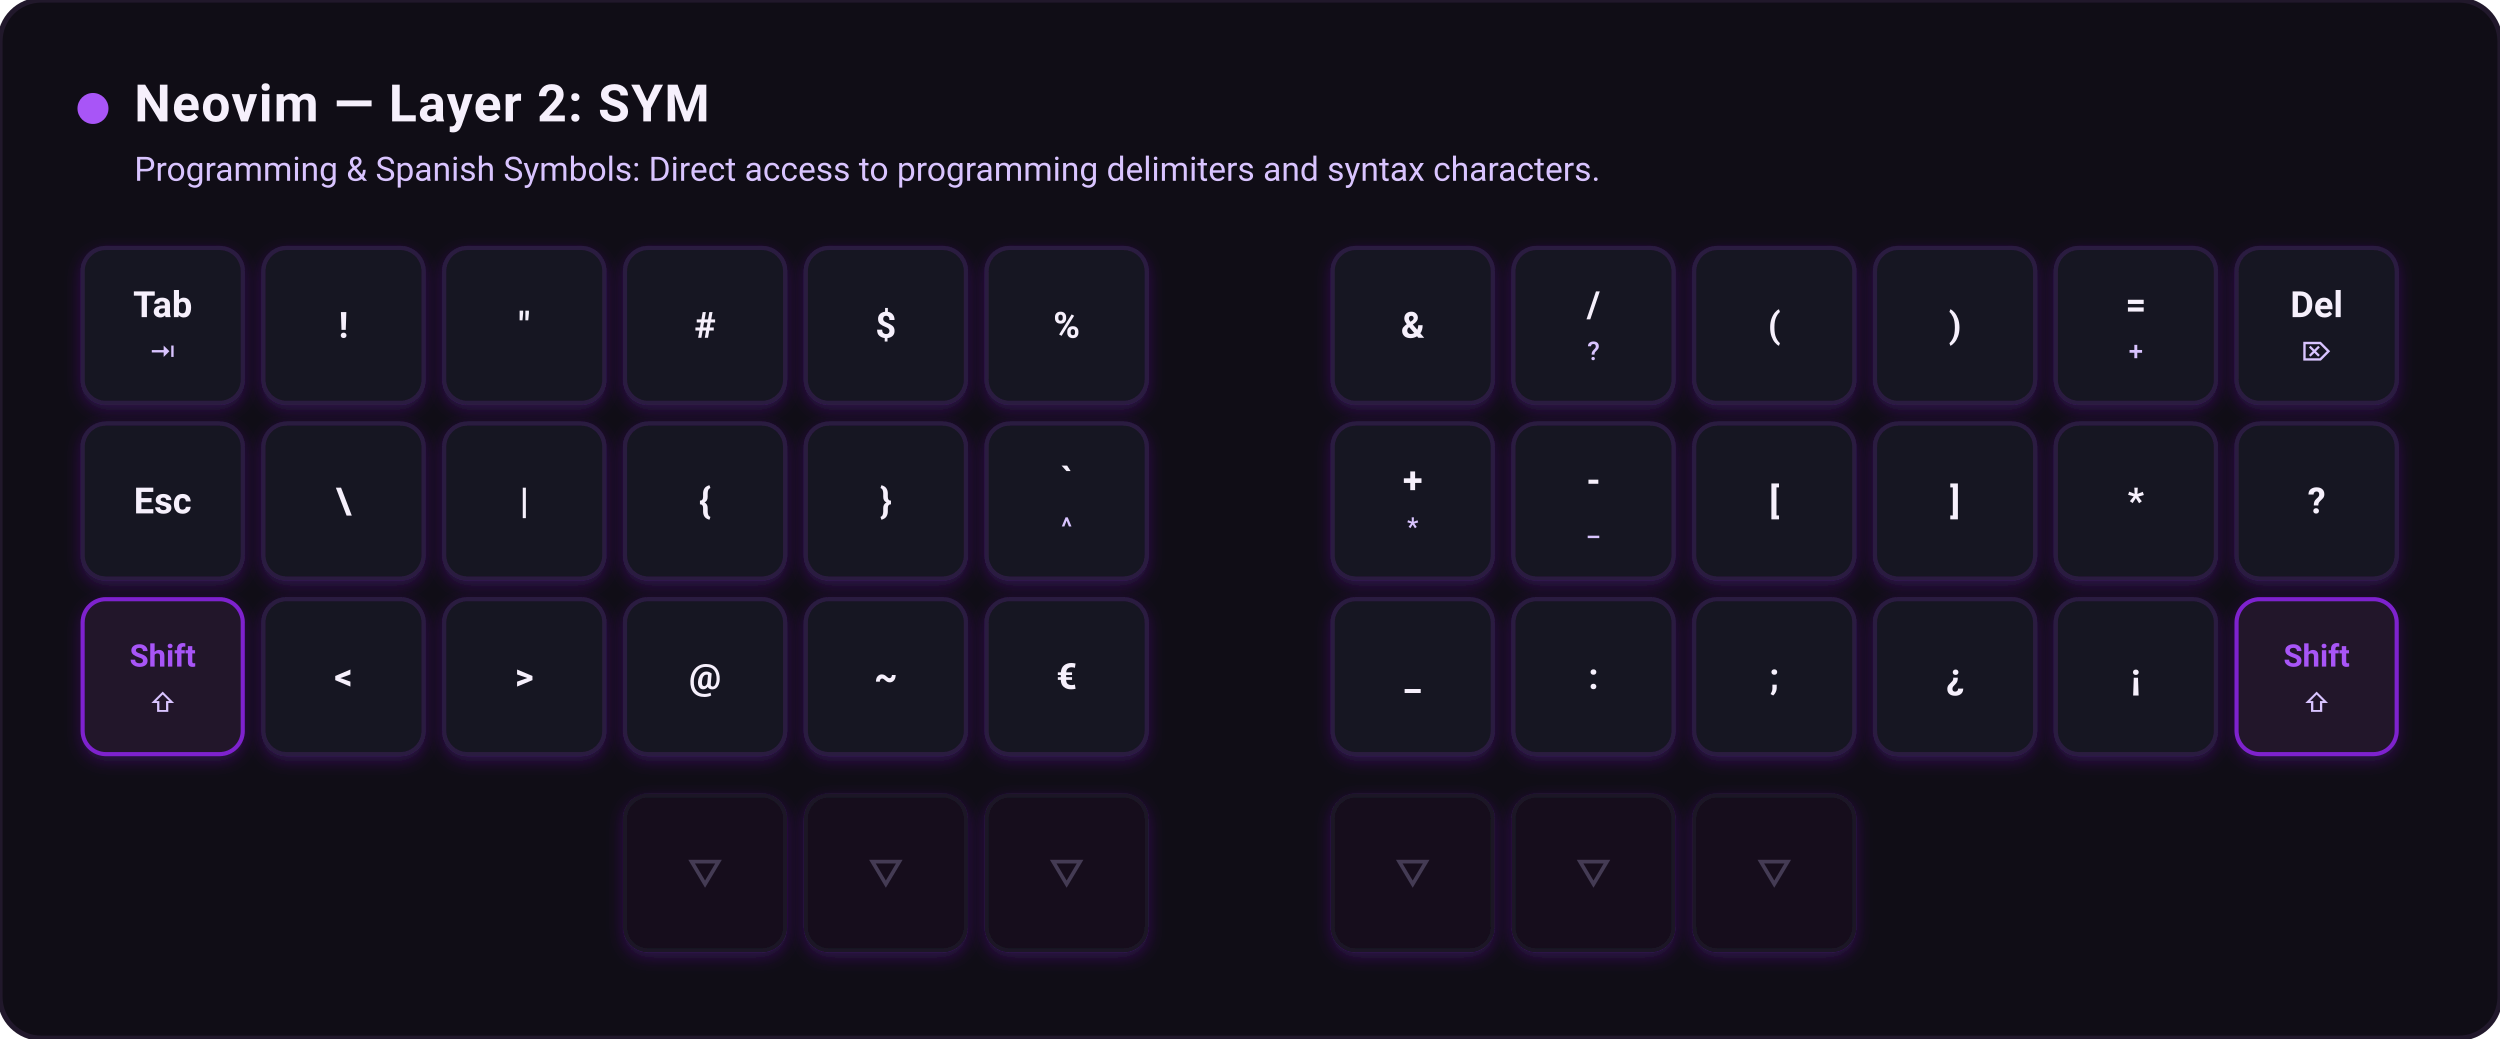
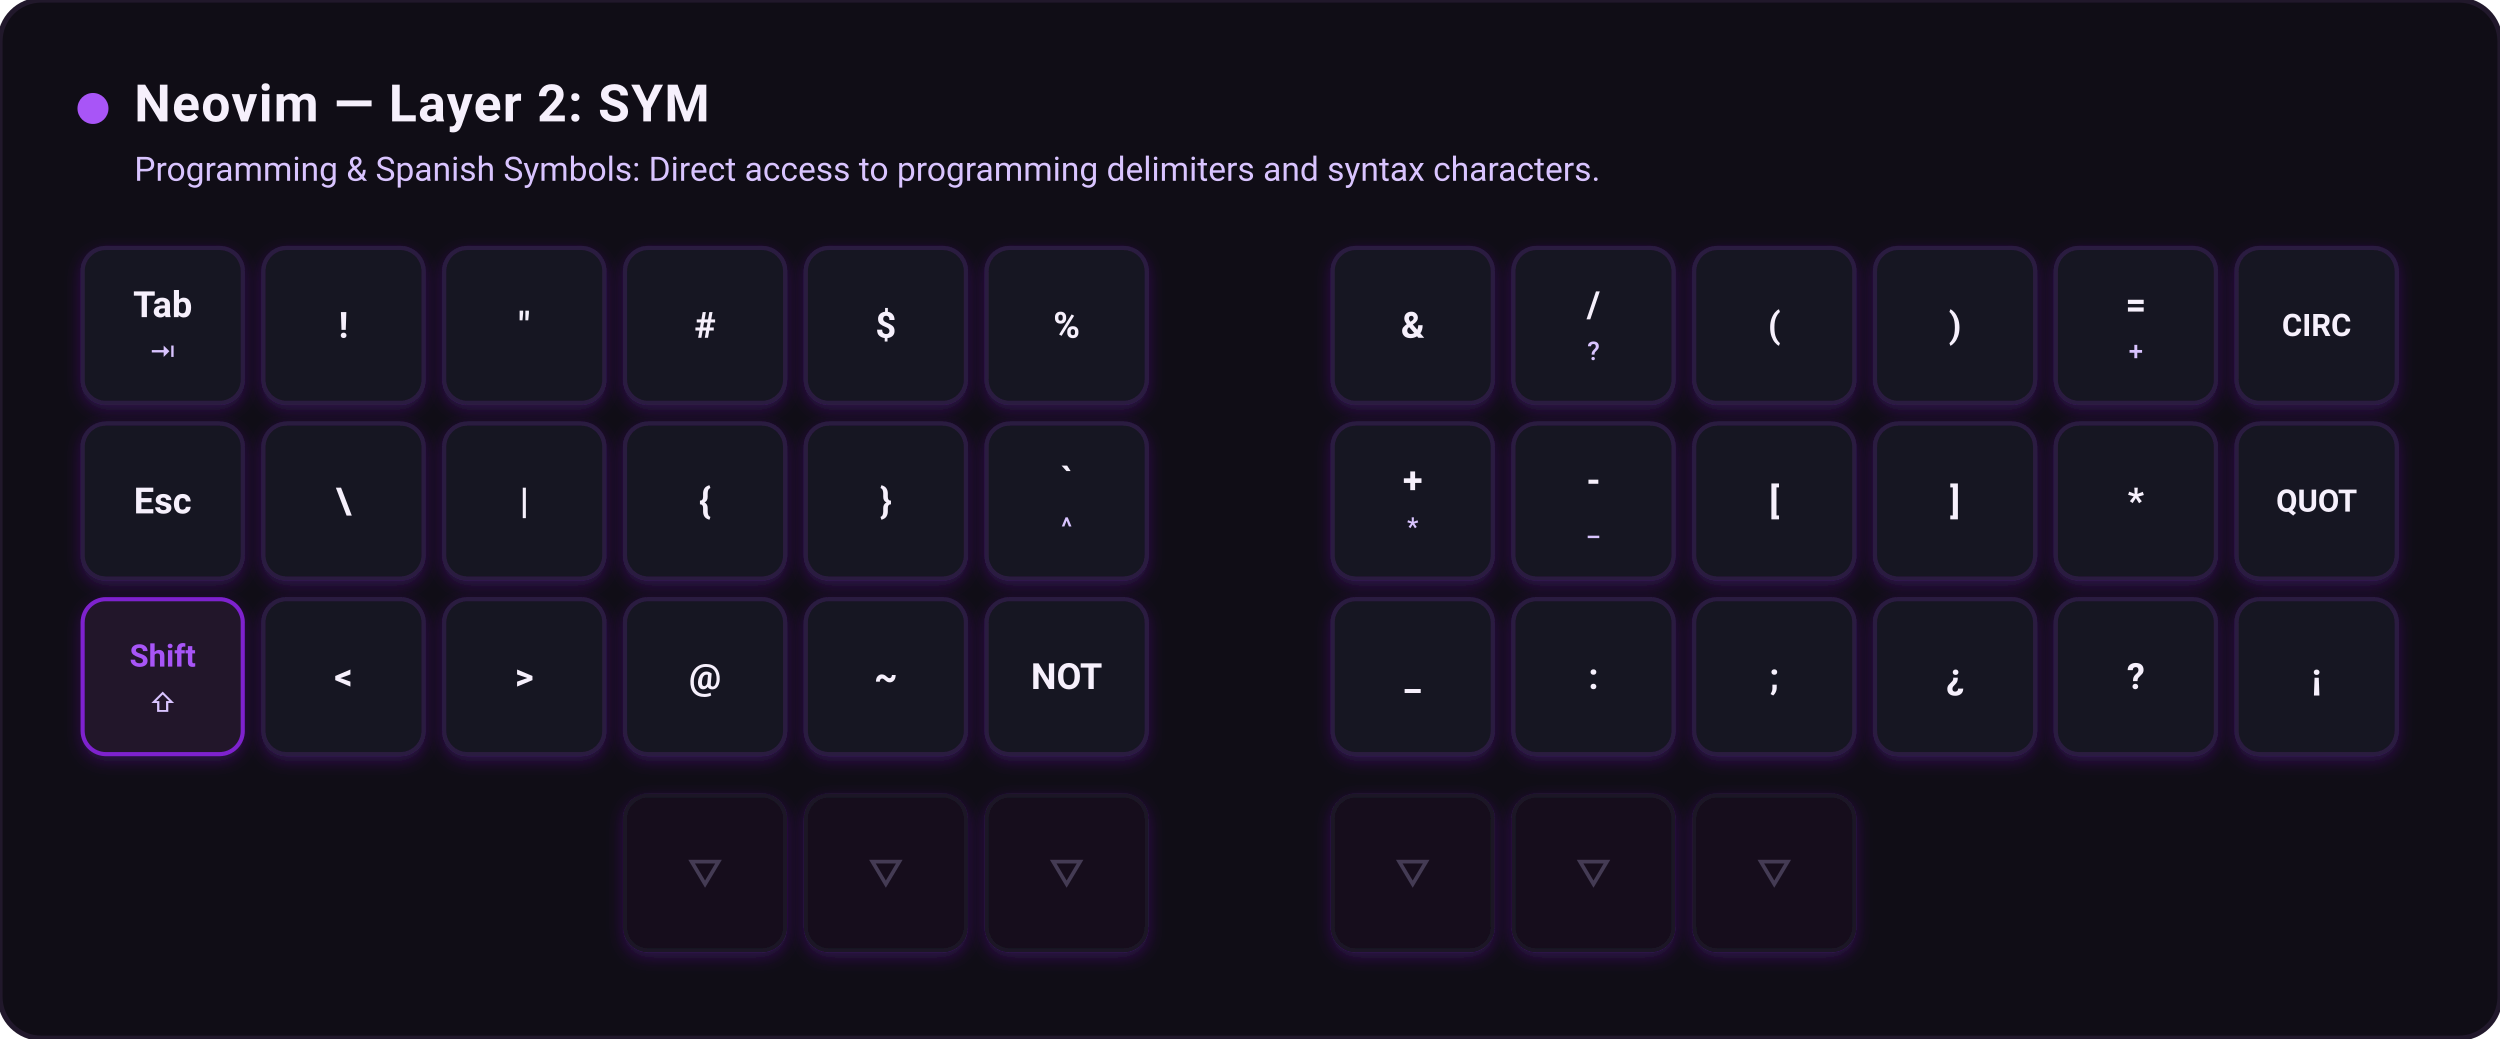
<svg xmlns="http://www.w3.org/2000/svg" viewBox="0 0 968 402" width="968" height="402">
  <defs>
    <style>
      .title { font-family: system-ui, -apple-system, 'Segoe UI', Roboto, Helvetica, Arial, sans-serif; font-size: 20px; font-weight: 700; fill: #F6F0FC; letter-spacing: 0.5px; }
      .subtitle { font-family: system-ui, -apple-system, 'Segoe UI', Roboto, Helvetica, Arial, sans-serif; font-size: 13px; fill: #D9C4FF; }
      .key-main { font-family: system-ui, -apple-system, 'Segoe UI', Roboto, Helvetica, Arial, sans-serif; font-weight: 600; text-anchor: middle; dominant-baseline: central; }
      .key-sub { font-family: system-ui, -apple-system, 'Segoe UI', Roboto, Helvetica, Arial, sans-serif; font-weight: 500; font-size: 10px; text-anchor: middle; dominant-baseline: central; }
    </style>
    <filter id="keyGlow" x="-20%" y="-20%" width="140%" height="140%">
      <feDropShadow dx="0" dy="2" stdDeviation="3" flood-color="#7E22CE" flood-opacity="0.3" />
    </filter>
  </defs>
  <rect width="968" height="402" fill="#100D16" rx="16" stroke="#21182B" stroke-width="2" />
  <circle cx="36" cy="42" r="6" fill="#A855F7" />
  <text x="52" y="47" class="title">Neovim — Layer 2: SYM</text>
  <text x="52" y="70" class="subtitle">Programming &amp; Spanish Symbols: Direct access to programming delimiters and syntax characters.</text>
  <g transform="translate(32, 96)">
    <rect x="0" y="0" width="62" height="60" rx="9" ry="9" fill="#181224" stroke="#2c1e40" stroke-width="1.6" filter="url(#keyGlow)" />
    <text x="31.0" y="22.0" font-size="14" fill="#F6F0FC" class="key-main">Tab</text>
    <text x="31.0" y="40.0" fill="#D9C4FF" class="key-sub">⇥</text>
    <rect x="70" y="0" width="62" height="60" rx="9" ry="9" fill="#181224" stroke="#2c1e40" stroke-width="1.6" filter="url(#keyGlow)" />
    <text x="101.0" y="30.0" font-size="14" fill="#F6F0FC" class="key-main">!</text>
    <rect x="140" y="0" width="62" height="60" rx="9" ry="9" fill="#181224" stroke="#2c1e40" stroke-width="1.6" filter="url(#keyGlow)" />
    <text x="171.0" y="30.0" font-size="14" fill="#F6F0FC" class="key-main">"</text>
    <rect x="210" y="0" width="62" height="60" rx="9" ry="9" fill="#181224" stroke="#2c1e40" stroke-width="1.6" filter="url(#keyGlow)" />
    <text x="241.0" y="30.0" font-size="14" fill="#F6F0FC" class="key-main">#</text>
    <rect x="280" y="0" width="62" height="60" rx="9" ry="9" fill="#181224" stroke="#2c1e40" stroke-width="1.6" filter="url(#keyGlow)" />
    <text x="311.0" y="30.0" font-size="14" fill="#F6F0FC" class="key-main">$</text>
    <rect x="350" y="0" width="62" height="60" rx="9" ry="9" fill="#181224" stroke="#2c1e40" stroke-width="1.6" filter="url(#keyGlow)" />
    <text x="381.0" y="30.0" font-size="14" fill="#F6F0FC" class="key-main">%</text>
    <rect x="484" y="0" width="62" height="60" rx="9" ry="9" fill="#181224" stroke="#2c1e40" stroke-width="1.6" filter="url(#keyGlow)" />
    <text x="515.0" y="30.0" font-size="14" fill="#F6F0FC" class="key-main">&amp;</text>
    <rect x="554" y="0" width="62" height="60" rx="9" ry="9" fill="#181224" stroke="#2c1e40" stroke-width="1.6" filter="url(#keyGlow)" />
    <text x="585.0" y="22.0" font-size="14" fill="#F6F0FC" class="key-main">/</text>
    <text x="585.0" y="40.0" fill="#D9C4FF" class="key-sub">?</text>
    <rect x="624" y="0" width="62" height="60" rx="9" ry="9" fill="#181224" stroke="#2c1e40" stroke-width="1.6" filter="url(#keyGlow)" />
    <text x="655.0" y="30.0" font-size="14" fill="#F6F0FC" class="key-main">(</text>
    <rect x="694" y="0" width="62" height="60" rx="9" ry="9" fill="#181224" stroke="#2c1e40" stroke-width="1.6" filter="url(#keyGlow)" />
    <text x="725.0" y="30.0" font-size="14" fill="#F6F0FC" class="key-main">)</text>
    <rect x="764" y="0" width="62" height="60" rx="9" ry="9" fill="#181224" stroke="#2c1e40" stroke-width="1.6" filter="url(#keyGlow)" />
    <text x="795.0" y="22.0" font-size="14" fill="#F6F0FC" class="key-main">=</text>
    <text x="795.0" y="40.0" fill="#D9C4FF" class="key-sub">+</text>
    <rect x="834" y="0" width="62" height="60" rx="9" ry="9" fill="#181224" stroke="#2c1e40" stroke-width="1.6" filter="url(#keyGlow)" />
-     <text x="865.0" y="22.0" font-size="14" fill="#F6F0FC" class="key-main">Del</text>
-     <text x="865.0" y="40.0" fill="#D9C4FF" class="key-sub">⌦</text>
+     <text x="865.0" y="30.0" font-size="12" fill="#F6F0FC" class="key-main">CIRC</text>
    <rect x="0" y="68" width="62" height="60" rx="9" ry="9" fill="#181224" stroke="#2c1e40" stroke-width="1.6" filter="url(#keyGlow)" />
    <text x="31.0" y="98.0" font-size="14" fill="#F6F0FC" class="key-main">Esc</text>
    <rect x="70" y="68" width="62" height="60" rx="9" ry="9" fill="#181224" stroke="#2c1e40" stroke-width="1.6" filter="url(#keyGlow)" />
    <text x="101.0" y="98.0" font-size="14" fill="#F6F0FC" class="key-main">\</text>
    <rect x="140" y="68" width="62" height="60" rx="9" ry="9" fill="#181224" stroke="#2c1e40" stroke-width="1.6" filter="url(#keyGlow)" />
    <text x="171.0" y="98.0" font-size="14" fill="#F6F0FC" class="key-main">|</text>
    <rect x="210" y="68" width="62" height="60" rx="9" ry="9" fill="#181224" stroke="#2c1e40" stroke-width="1.6" filter="url(#keyGlow)" />
    <text x="241.0" y="98.0" font-size="14" fill="#F6F0FC" class="key-main">{</text>
    <rect x="280" y="68" width="62" height="60" rx="9" ry="9" fill="#181224" stroke="#2c1e40" stroke-width="1.6" filter="url(#keyGlow)" />
    <text x="311.0" y="98.0" font-size="14" fill="#F6F0FC" class="key-main">}</text>
    <rect x="350" y="68" width="62" height="60" rx="9" ry="9" fill="#181224" stroke="#2c1e40" stroke-width="1.6" filter="url(#keyGlow)" />
    <text x="381.0" y="90.0" font-size="14" fill="#F6F0FC" class="key-main">`</text>
    <text x="381.0" y="108.0" fill="#D9C4FF" class="key-sub">^</text>
    <rect x="484" y="68" width="62" height="60" rx="9" ry="9" fill="#181224" stroke="#2c1e40" stroke-width="1.6" filter="url(#keyGlow)" />
    <text x="515.0" y="90.0" font-size="14" fill="#F6F0FC" class="key-main">+</text>
    <text x="515.0" y="108.0" fill="#D9C4FF" class="key-sub">*</text>
    <rect x="554" y="68" width="62" height="60" rx="9" ry="9" fill="#181224" stroke="#2c1e40" stroke-width="1.6" filter="url(#keyGlow)" />
    <text x="585.0" y="90.0" font-size="14" fill="#F6F0FC" class="key-main">-</text>
    <text x="585.0" y="108.0" fill="#D9C4FF" class="key-sub">_</text>
    <rect x="624" y="68" width="62" height="60" rx="9" ry="9" fill="#181224" stroke="#2c1e40" stroke-width="1.6" filter="url(#keyGlow)" />
    <text x="655.0" y="98.0" font-size="14" fill="#F6F0FC" class="key-main">[</text>
    <rect x="694" y="68" width="62" height="60" rx="9" ry="9" fill="#181224" stroke="#2c1e40" stroke-width="1.6" filter="url(#keyGlow)" />
    <text x="725.0" y="98.0" font-size="14" fill="#F6F0FC" class="key-main">]</text>
    <rect x="764" y="68" width="62" height="60" rx="9" ry="9" fill="#181224" stroke="#2c1e40" stroke-width="1.6" filter="url(#keyGlow)" />
    <text x="795.0" y="98.0" font-size="14" fill="#F6F0FC" class="key-main">*</text>
    <rect x="834" y="68" width="62" height="60" rx="9" ry="9" fill="#181224" stroke="#2c1e40" stroke-width="1.6" filter="url(#keyGlow)" />
-     <text x="865.0" y="98.0" font-size="14" fill="#F6F0FC" class="key-main">?</text>
+     <text x="865.0" y="98.0" font-size="12" fill="#F6F0FC" class="key-main">QUOT</text>
    <rect x="0" y="136" width="62" height="60" rx="9" ry="9" fill="#21182B" stroke="#7E22CE" stroke-width="1.6" filter="url(#keyGlow)" />
    <text x="31.0" y="158.0" font-size="12" fill="#A855F7" class="key-main">Shift</text>
    <text x="31.0" y="176.0" fill="#D9C4FF" class="key-sub">⇧</text>
    <rect x="70" y="136" width="62" height="60" rx="9" ry="9" fill="#181224" stroke="#2c1e40" stroke-width="1.6" filter="url(#keyGlow)" />
    <text x="101.0" y="166.0" font-size="14" fill="#F6F0FC" class="key-main">&lt;</text>
    <rect x="140" y="136" width="62" height="60" rx="9" ry="9" fill="#181224" stroke="#2c1e40" stroke-width="1.6" filter="url(#keyGlow)" />
    <text x="171.0" y="166.0" font-size="14" fill="#F6F0FC" class="key-main">&gt;</text>
    <rect x="210" y="136" width="62" height="60" rx="9" ry="9" fill="#181224" stroke="#2c1e40" stroke-width="1.6" filter="url(#keyGlow)" />
    <text x="241.0" y="166.0" font-size="14" fill="#F6F0FC" class="key-main">@</text>
    <rect x="280" y="136" width="62" height="60" rx="9" ry="9" fill="#181224" stroke="#2c1e40" stroke-width="1.6" filter="url(#keyGlow)" />
    <text x="311.0" y="166.0" font-size="14" fill="#F6F0FC" class="key-main">~</text>
    <rect x="350" y="136" width="62" height="60" rx="9" ry="9" fill="#181224" stroke="#2c1e40" stroke-width="1.6" filter="url(#keyGlow)" />
-     <text x="381.0" y="166.0" font-size="14" fill="#F6F0FC" class="key-main">€</text>
+     <text x="381.0" y="166.0" font-size="14" fill="#F6F0FC" class="key-main">NOT</text>
    <rect x="484" y="136" width="62" height="60" rx="9" ry="9" fill="#181224" stroke="#2c1e40" stroke-width="1.6" filter="url(#keyGlow)" />
    <text x="515.0" y="166.0" font-size="14" fill="#F6F0FC" class="key-main">_</text>
    <rect x="554" y="136" width="62" height="60" rx="9" ry="9" fill="#181224" stroke="#2c1e40" stroke-width="1.6" filter="url(#keyGlow)" />
    <text x="585.0" y="166.0" font-size="14" fill="#F6F0FC" class="key-main">:</text>
    <rect x="624" y="136" width="62" height="60" rx="9" ry="9" fill="#181224" stroke="#2c1e40" stroke-width="1.6" filter="url(#keyGlow)" />
    <text x="655.0" y="166.0" font-size="14" fill="#F6F0FC" class="key-main">;</text>
    <rect x="694" y="136" width="62" height="60" rx="9" ry="9" fill="#181224" stroke="#2c1e40" stroke-width="1.6" filter="url(#keyGlow)" />
    <text x="725.0" y="166.0" font-size="14" fill="#F6F0FC" class="key-main">¿</text>
    <rect x="764" y="136" width="62" height="60" rx="9" ry="9" fill="#181224" stroke="#2c1e40" stroke-width="1.6" filter="url(#keyGlow)" />
-     <text x="795.0" y="166.0" font-size="14" fill="#F6F0FC" class="key-main">¡</text>
-     <rect x="834" y="136" width="62" height="60" rx="9" ry="9" fill="#21182B" stroke="#7E22CE" stroke-width="1.6" filter="url(#keyGlow)" />
-     <text x="865.0" y="158.0" font-size="12" fill="#A855F7" class="key-main">Shift</text>
-     <text x="865.0" y="176.0" fill="#D9C4FF" class="key-sub">⇧</text>
+     <text x="795.0" y="166.0" font-size="14" fill="#F6F0FC" class="key-main">?</text>
+     <rect x="834" y="136" width="62" height="60" rx="9" ry="9" fill="#181224" stroke="#2c1e40" stroke-width="1.6" filter="url(#keyGlow)" />
+     <text x="865.0" y="166.0" font-size="14" fill="#F6F0FC" class="key-main">¡</text>
    <rect x="210" y="212" width="62" height="60" rx="9" ry="9" fill="#130f1b" stroke="#1c1626" stroke-width="1.6" filter="url(#keyGlow)" />
    <text x="241.0" y="242.0" font-size="14" fill="#443b54" class="key-main">▽</text>
    <rect x="280" y="212" width="62" height="60" rx="9" ry="9" fill="#130f1b" stroke="#1c1626" stroke-width="1.6" filter="url(#keyGlow)" />
    <text x="311.0" y="242.0" font-size="14" fill="#443b54" class="key-main">▽</text>
    <rect x="350" y="212" width="62" height="60" rx="9" ry="9" fill="#130f1b" stroke="#1c1626" stroke-width="1.6" filter="url(#keyGlow)" />
    <text x="381.0" y="242.0" font-size="14" fill="#443b54" class="key-main">▽</text>
    <rect x="484" y="212" width="62" height="60" rx="9" ry="9" fill="#130f1b" stroke="#1c1626" stroke-width="1.6" filter="url(#keyGlow)" />
    <text x="515.0" y="242.0" font-size="14" fill="#443b54" class="key-main">▽</text>
    <rect x="554" y="212" width="62" height="60" rx="9" ry="9" fill="#130f1b" stroke="#1c1626" stroke-width="1.6" filter="url(#keyGlow)" />
    <text x="585.0" y="242.0" font-size="14" fill="#443b54" class="key-main">▽</text>
    <rect x="624" y="212" width="62" height="60" rx="9" ry="9" fill="#130f1b" stroke="#1c1626" stroke-width="1.6" filter="url(#keyGlow)" />
    <text x="655.0" y="242.0" font-size="14" fill="#443b54" class="key-main">▽</text>
  </g>
</svg>
